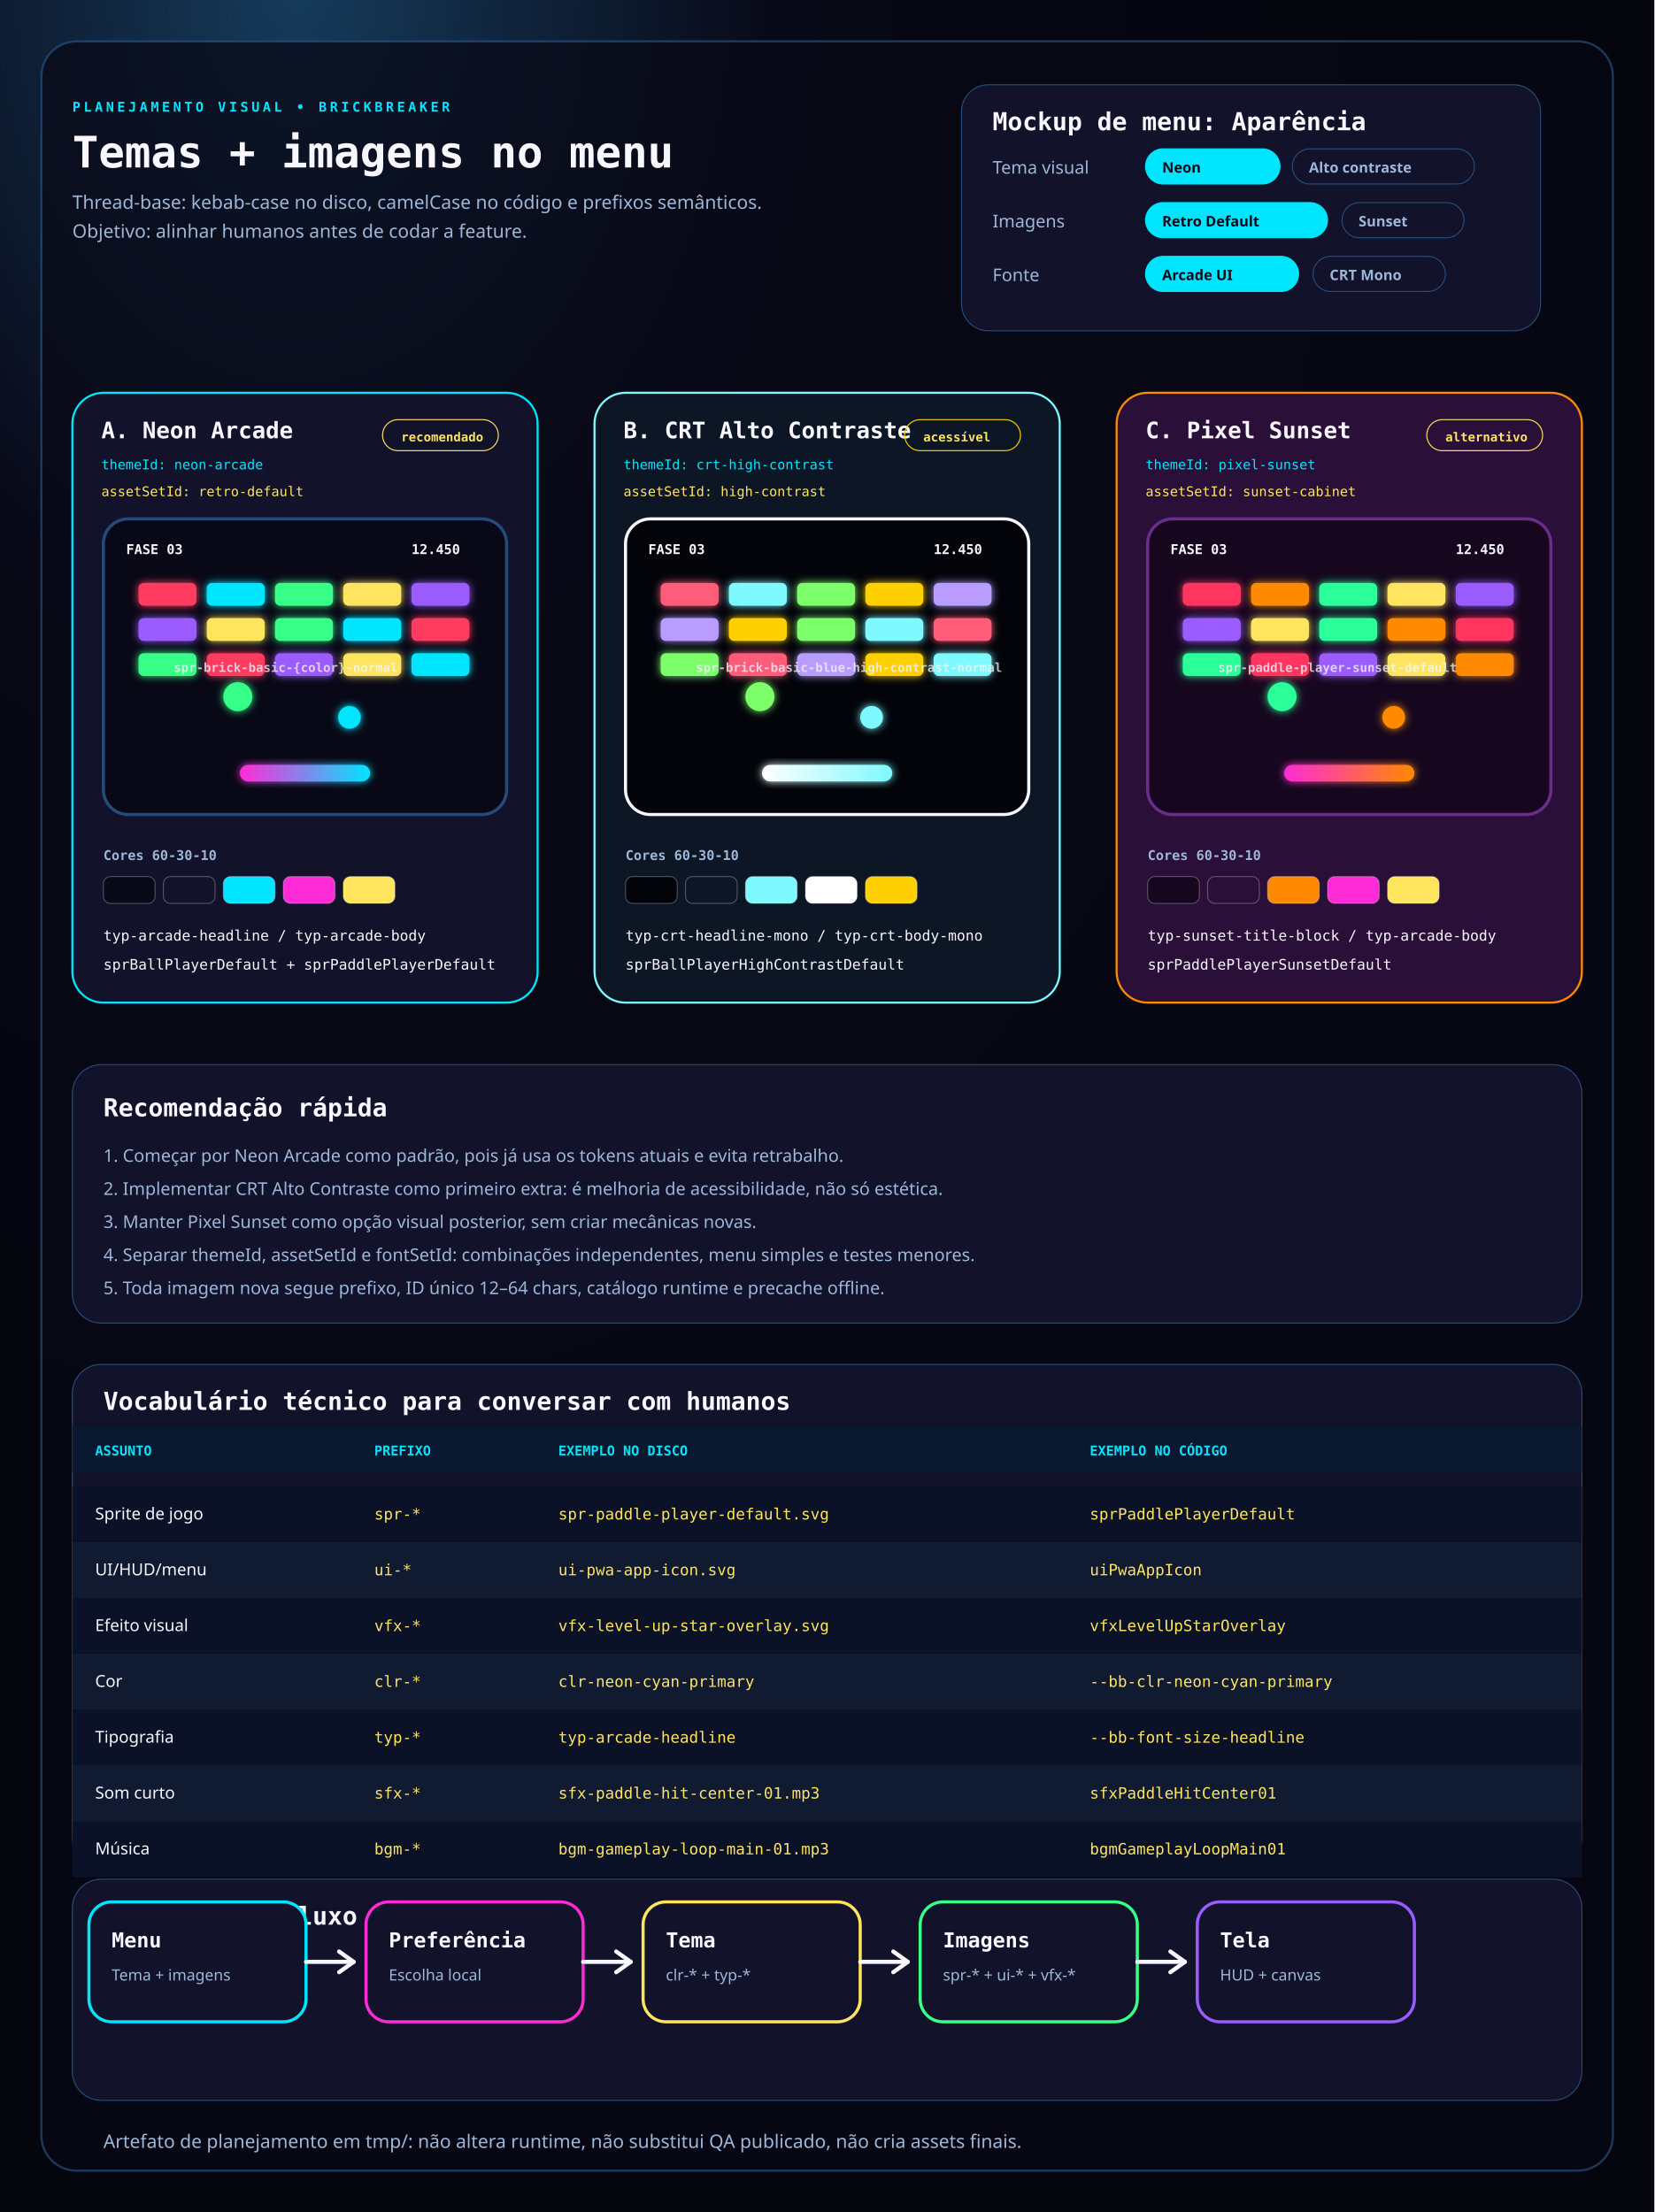
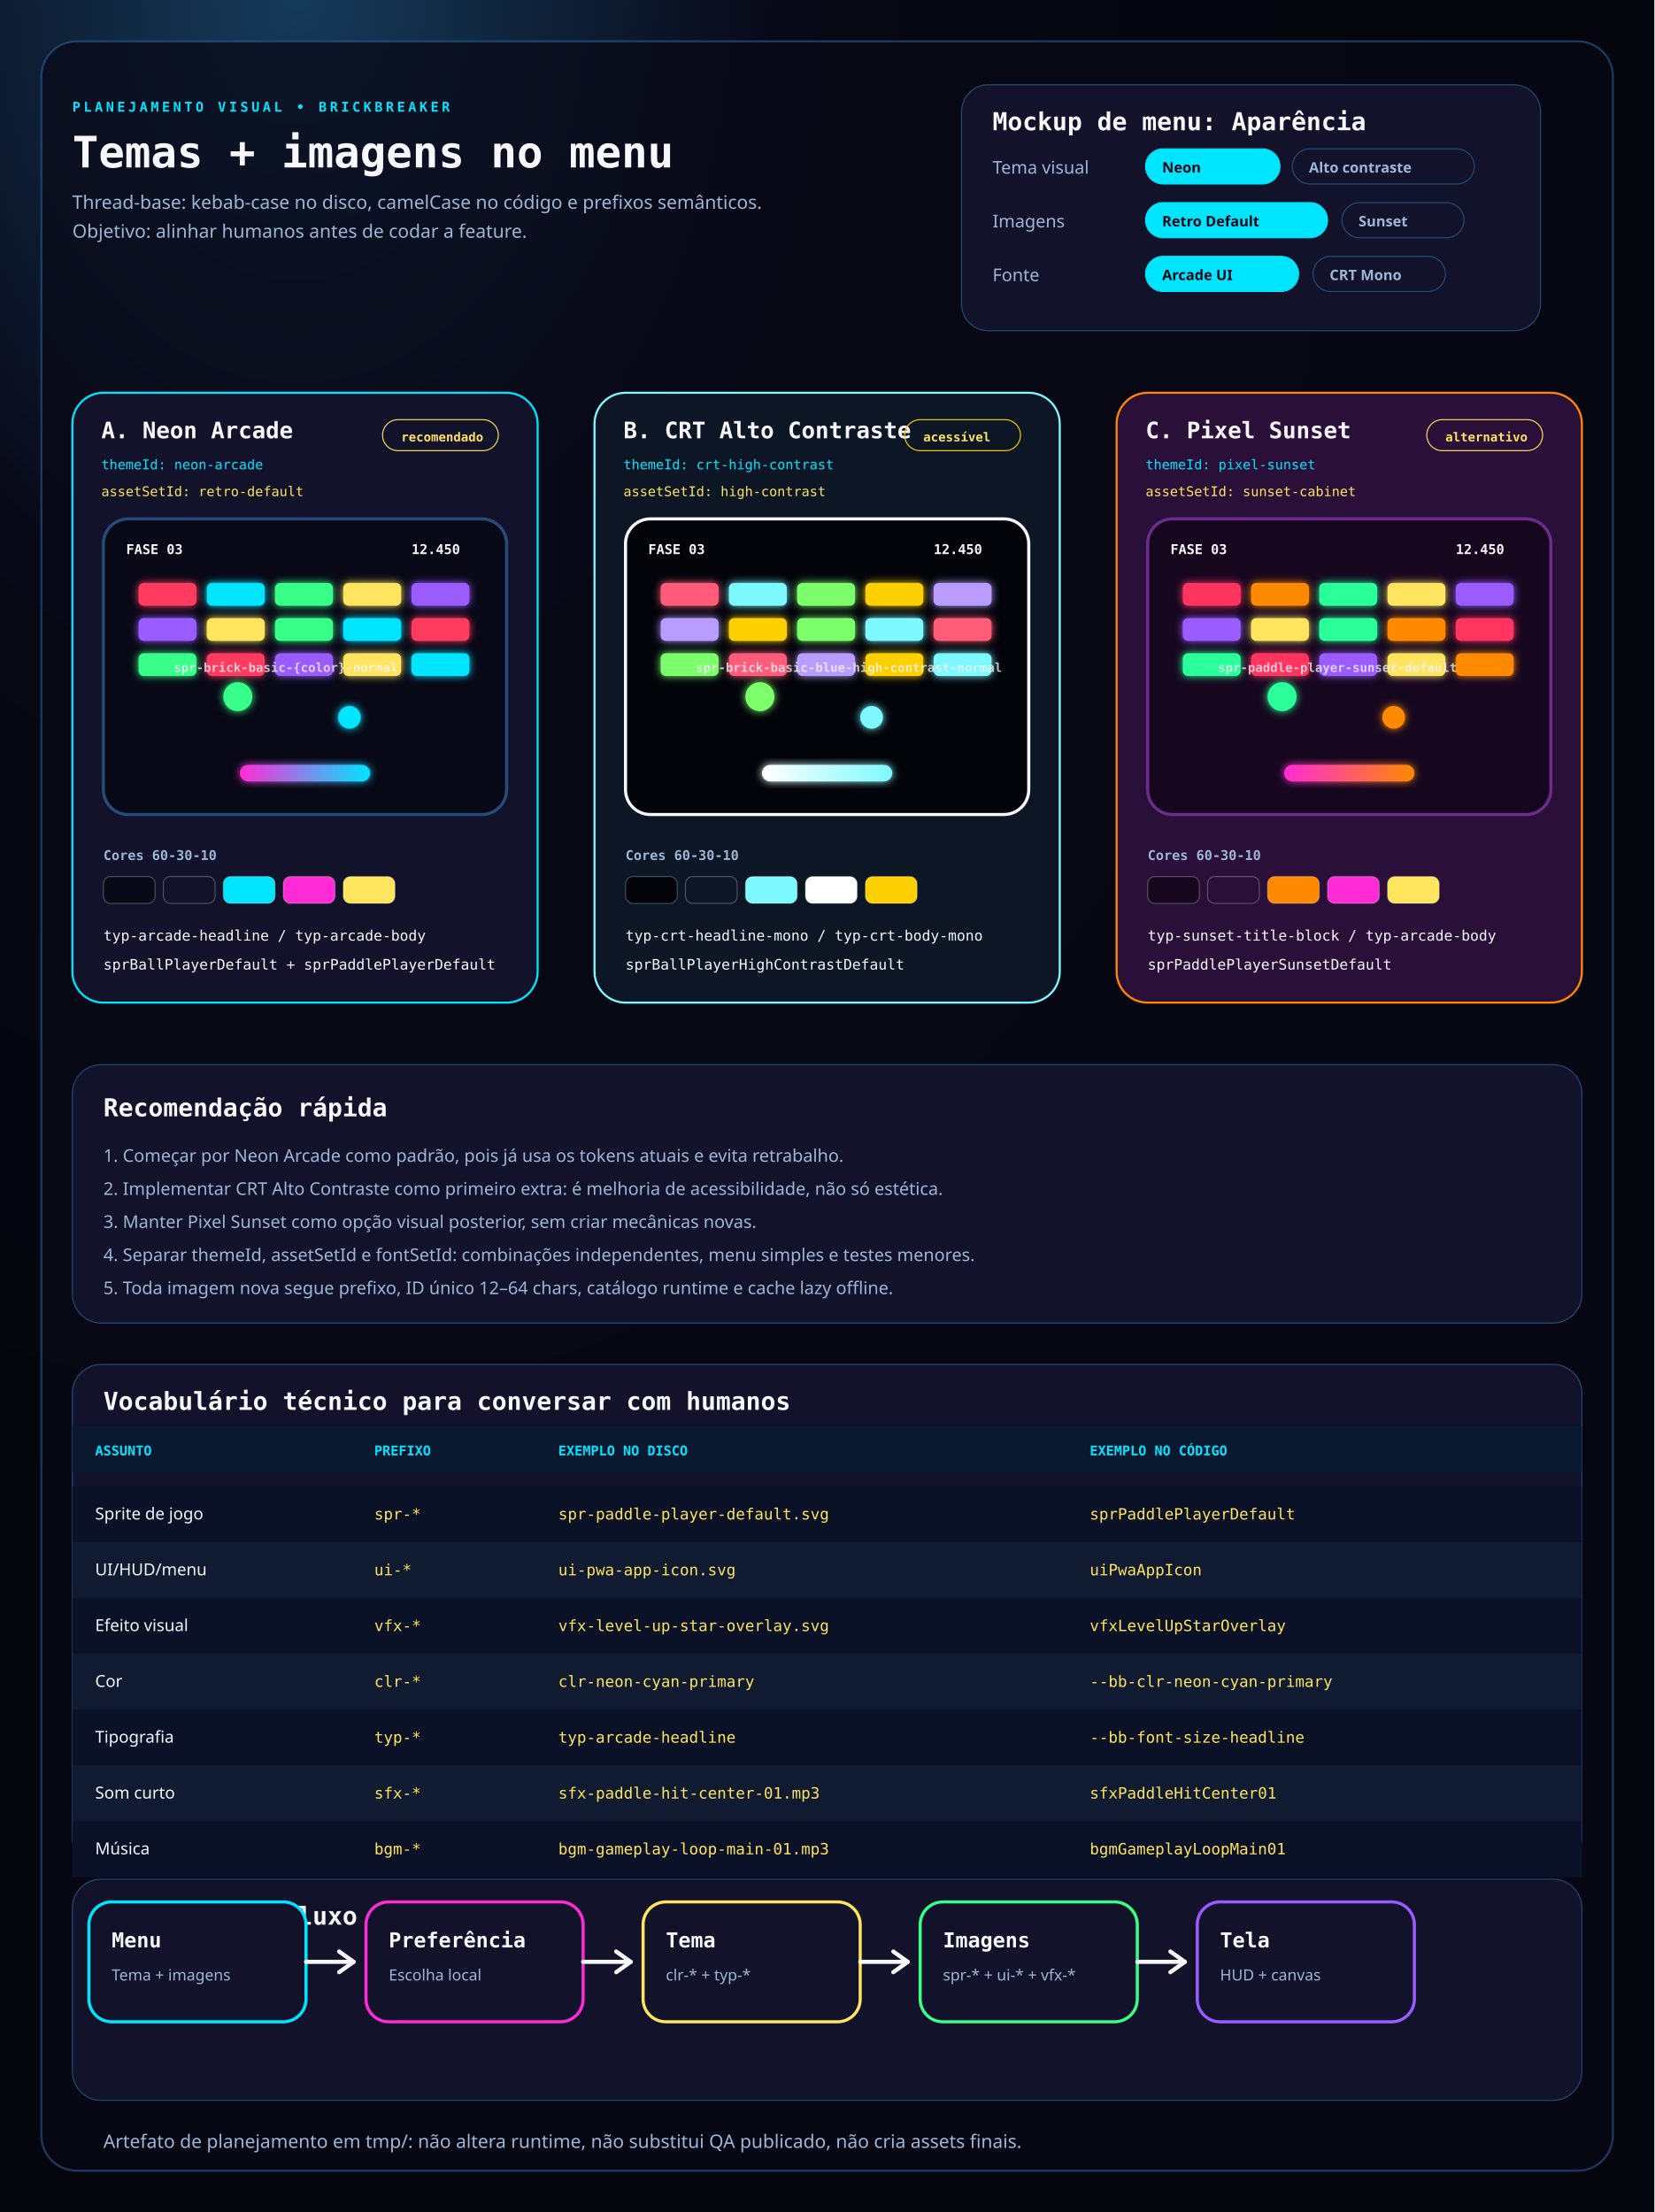
<svg xmlns="http://www.w3.org/2000/svg" width="1600" height="2140" viewBox="0 0 1600 2140" role="img" aria-labelledby="title desc">
  <defs>
    <radialGradient id="pageBg" cx="18%" cy="0%" r="70%">
      <stop offset="0" stop-color="#163b5b" />
      <stop offset="0.42" stop-color="#080816" />
      <stop offset="1" stop-color="#05050d" />
    </radialGradient>
    <linearGradient id="paddleNeon">
      <stop offset="0" stop-color="#ff2bd6" />
      <stop offset="1" stop-color="#00e5ff" />
    </linearGradient>
    <linearGradient id="paddleCrt">
      <stop offset="0" stop-color="#ffffff" />
      <stop offset="1" stop-color="#7df9ff" />
    </linearGradient>
    <linearGradient id="paddleSunset">
      <stop offset="0" stop-color="#ff2bd6" />
      <stop offset="1" stop-color="#ff8a00" />
    </linearGradient>
    <filter id="softGlow" x="-40%" y="-40%" width="180%" height="180%">
      <feGaussianBlur stdDeviation="4" result="blur" />
      <feMerge>
        <feMergeNode in="blur" />
        <feMergeNode in="SourceGraphic" />
      </feMerge>
    </filter>
    <style>
      .title { font: 800 42px ui-monospace, Menlo, Consolas, monospace; fill: #f8f7ff; }
      .subtitle { font: 18px system-ui, sans-serif; fill: #9cb7d8; }
      .eyebrow { font: 800 13px ui-monospace, Menlo, Consolas, monospace; fill: #00e5ff; letter-spacing: 3px; }
      .panel-title { font: 800 24px ui-monospace, Menlo, Consolas, monospace; fill: #f8f7ff; }
      .card-title { font: 800 22px ui-monospace, Menlo, Consolas, monospace; fill: #f8f7ff; }
      .muted { font: 17px system-ui, sans-serif; fill: #9cb7d8; }
      .mini { font: 800 13px ui-monospace, Menlo, Consolas, monospace; fill: #f8f7ff; }
      .asset-label { font: 700 12px ui-monospace, Menlo, Consolas, monospace; fill: #f8f7ff; opacity: .75; }
      .code { font: 14px ui-monospace, Menlo, Consolas, monospace; fill: #f8f7ff; }
      .code-cyan { font: 13px ui-monospace, Menlo, Consolas, monospace; fill: #00e5ff; }
      .code-yellow { font: 13px ui-monospace, Menlo, Consolas, monospace; fill: #ffe45e; }
      .small-label { font: 800 13px ui-monospace, Menlo, Consolas, monospace; fill: #9cb7d8; }
      .badge { font: 800 12px ui-monospace, Menlo, Consolas, monospace; fill: #ffe45e; }
      .pill { fill: transparent; stroke: #244c7a; }
      .pill-active { fill: #00e5ff; stroke: #00e5ff; }
      .pill-text { font: 700 14px system-ui, sans-serif; fill: #9cb7d8; }
      .pill-active-text { font: 800 14px system-ui, sans-serif; fill: #080816; }
      .table-head { font: 800 13px ui-monospace, Menlo, Consolas, monospace; fill: #00e5ff; }
      .table-text { font: 16px system-ui, sans-serif; fill: #f8f7ff; }
      .table-code { font: 15px ui-monospace, Menlo, Consolas, monospace; fill: #ffe45e; }
      .flow-title { font: 800 20px ui-monospace, Menlo, Consolas, monospace; fill: #f8f7ff; }
      .flow-sub { font: 15px system-ui, sans-serif; fill: #9cb7d8; }
      .arrow { stroke: #f8f7ff; stroke-width: 4; stroke-linecap: round; fill: none; }
    </style>
  </defs>
  <rect width="1600" height="2140" fill="url(#pageBg)" />
  <rect x="40" y="40" width="1520" height="2060" rx="34" fill="#080816" opacity=".74" stroke="#244c7a" stroke-width="2" />
  <text x="70" y="108" class="eyebrow">PLANEJAMENTO VISUAL • BRICKBREAKER</text>
  <text x="70" y="162" class="title">Temas + imagens no menu</text>
  <text x="70" y="202" class="subtitle">Thread-base: kebab-case no disco, camelCase no código e prefixos semânticos.</text>
  <text x="70" y="230" class="subtitle">Objetivo: alinhar humanos antes de codar a feature.</text>
  <rect x="930" y="82" width="560" height="238" rx="26" fill="#12122a" stroke="#244c7a" />
  <text x="960" y="126" class="panel-title">Mockup de menu: Aparência</text>
  <text x="960" y="168" class="muted">Tema visual</text>
  <rect x="1108" y="144" width="130" height="34" rx="17" class="pill-active" />
  <text x="1124" y="167" class="pill-active-text">Neon</text>
  <rect x="1250" y="144" width="176" height="34" rx="17" class="pill" />
  <text x="1266" y="167" class="pill-text">Alto contraste</text>
  <text x="960" y="220" class="muted">Imagens</text>
  <rect x="1108" y="196" width="176" height="34" rx="17" class="pill-active" />
  <text x="1124" y="219" class="pill-active-text">Retro Default</text>
  <rect x="1298" y="196" width="118" height="34" rx="17" class="pill" />
  <text x="1314" y="219" class="pill-text">Sunset</text>
  <text x="960" y="272" class="muted">Fonte</text>
  <rect x="1108" y="248" width="148" height="34" rx="17" class="pill-active" />
  <text x="1124" y="271" class="pill-active-text">Arcade UI</text>
  <rect x="1270" y="248" width="128" height="34" rx="17" class="pill" />
  <text x="1286" y="271" class="pill-text">CRT Mono</text>
  <g>
    <rect x="70" y="380" width="450" height="590" rx="30" fill="#12122a" stroke="#00e5ff" stroke-width="2" />
    <text x="98" y="424" class="card-title">A. Neon Arcade</text>
    <text x="98" y="454" class="code-cyan">themeId: neon-arcade</text>
    <text x="98" y="480" class="code-yellow">assetSetId: retro-default</text>
    <rect x="370" y="406" width="112" height="30" rx="15" fill="transparent" stroke="#ffe45e" />
    <text x="388" y="427" class="badge">recomendado</text>
    <rect x="100" y="502" width="390" height="286" rx="24" fill="#080816" stroke="#244c7a" stroke-width="3" />
    <text x="122" y="536" class="mini">FASE 03</text>
    <text x="398" y="536" class="mini">12.450</text>
    <rect x="134" y="564" width="56" height="22" rx="5" fill="#ff3b5f" filter="url(#softGlow)" />
    <rect x="200" y="564" width="56" height="22" rx="5" fill="#00e5ff" filter="url(#softGlow)" />
    <rect x="266" y="564" width="56" height="22" rx="5" fill="#39ff88" filter="url(#softGlow)" />
    <rect x="332" y="564" width="56" height="22" rx="5" fill="#ffe45e" filter="url(#softGlow)" />
    <rect x="398" y="564" width="56" height="22" rx="5" fill="#9b5cff" filter="url(#softGlow)" />
    <rect x="134" y="598" width="56" height="22" rx="5" fill="#9b5cff" filter="url(#softGlow)" />
    <rect x="200" y="598" width="56" height="22" rx="5" fill="#ffe45e" filter="url(#softGlow)" />
    <rect x="266" y="598" width="56" height="22" rx="5" fill="#39ff88" filter="url(#softGlow)" />
    <rect x="332" y="598" width="56" height="22" rx="5" fill="#00e5ff" filter="url(#softGlow)" />
    <rect x="398" y="598" width="56" height="22" rx="5" fill="#ff3b5f" filter="url(#softGlow)" />
    <rect x="134" y="632" width="56" height="22" rx="5" fill="#39ff88" filter="url(#softGlow)" />
    <rect x="200" y="632" width="56" height="22" rx="5" fill="#ff3b5f" filter="url(#softGlow)" />
    <rect x="266" y="632" width="56" height="22" rx="5" fill="#9b5cff" filter="url(#softGlow)" />
    <rect x="332" y="632" width="56" height="22" rx="5" fill="#ffe45e" filter="url(#softGlow)" />
    <rect x="398" y="632" width="56" height="22" rx="5" fill="#00e5ff" filter="url(#softGlow)" />
    <rect x="232" y="740" width="126" height="16" rx="8" fill="url(#paddleNeon)" filter="url(#softGlow)" />
    <circle cx="338" cy="694" r="11" fill="#00e5ff" filter="url(#softGlow)" />
    <circle cx="230" cy="674" r="14" fill="#39ff88" filter="url(#softGlow)" />
    <text x="168" y="650" class="asset-label">spr-brick-basic-{color}-normal</text>
    <text x="100" y="832" class="small-label">Cores 60-30-10</text>
    <rect x="100" y="848" width="50" height="26" rx="7" fill="#080816" stroke="#ffffff44" />
    <rect x="158" y="848" width="50" height="26" rx="7" fill="#12122a" stroke="#ffffff44" />
    <rect x="216" y="848" width="50" height="26" rx="7" fill="#00e5ff" stroke="#ffffff44" />
    <rect x="274" y="848" width="50" height="26" rx="7" fill="#ff2bd6" stroke="#ffffff44" />
    <rect x="332" y="848" width="50" height="26" rx="7" fill="#ffe45e" stroke="#ffffff44" />
    <text x="100" y="910" class="code">typ-arcade-headline / typ-arcade-body</text>
    <text x="100" y="938" class="code">sprBallPlayerDefault + sprPaddlePlayerDefault</text>
  </g>
  <g>
    <rect x="575" y="380" width="450" height="590" rx="30" fill="#0d1625" stroke="#7df9ff" stroke-width="2" />
    <text x="603" y="424" class="card-title">B. CRT Alto Contraste</text>
    <text x="603" y="454" class="code-cyan">themeId: crt-high-contrast</text>
    <text x="603" y="480" class="code-yellow">assetSetId: high-contrast</text>
    <rect x="875" y="406" width="112" height="30" rx="15" fill="transparent" stroke="#ffd000" />
    <text x="893" y="427" class="badge">acessível</text>
    <rect x="605" y="502" width="390" height="286" rx="24" fill="#02040a" stroke="#f8f7ff" stroke-width="3" />
    <text x="627" y="536" class="mini">FASE 03</text>
    <text x="903" y="536" class="mini">12.450</text>
    <rect x="639" y="564" width="56" height="22" rx="5" fill="#ff5c7a" filter="url(#softGlow)" />
    <rect x="705" y="564" width="56" height="22" rx="5" fill="#7df9ff" filter="url(#softGlow)" />
    <rect x="771" y="564" width="56" height="22" rx="5" fill="#7cff6b" filter="url(#softGlow)" />
    <rect x="837" y="564" width="56" height="22" rx="5" fill="#ffd000" filter="url(#softGlow)" />
    <rect x="903" y="564" width="56" height="22" rx="5" fill="#b89cff" filter="url(#softGlow)" />
    <rect x="639" y="598" width="56" height="22" rx="5" fill="#b89cff" filter="url(#softGlow)" />
    <rect x="705" y="598" width="56" height="22" rx="5" fill="#ffd000" filter="url(#softGlow)" />
    <rect x="771" y="598" width="56" height="22" rx="5" fill="#7cff6b" filter="url(#softGlow)" />
    <rect x="837" y="598" width="56" height="22" rx="5" fill="#7df9ff" filter="url(#softGlow)" />
    <rect x="903" y="598" width="56" height="22" rx="5" fill="#ff5c7a" filter="url(#softGlow)" />
    <rect x="639" y="632" width="56" height="22" rx="5" fill="#7cff6b" filter="url(#softGlow)" />
    <rect x="705" y="632" width="56" height="22" rx="5" fill="#ff5c7a" filter="url(#softGlow)" />
    <rect x="771" y="632" width="56" height="22" rx="5" fill="#b89cff" filter="url(#softGlow)" />
    <rect x="837" y="632" width="56" height="22" rx="5" fill="#ffd000" filter="url(#softGlow)" />
    <rect x="903" y="632" width="56" height="22" rx="5" fill="#7df9ff" filter="url(#softGlow)" />
    <rect x="737" y="740" width="126" height="16" rx="8" fill="url(#paddleCrt)" filter="url(#softGlow)" />
    <circle cx="843" cy="694" r="11" fill="#7df9ff" filter="url(#softGlow)" />
    <circle cx="735" cy="674" r="14" fill="#7cff6b" filter="url(#softGlow)" />
    <text x="673" y="650" class="asset-label">spr-brick-basic-blue-high-contrast-normal</text>
    <text x="605" y="832" class="small-label">Cores 60-30-10</text>
    <rect x="605" y="848" width="50" height="26" rx="7" fill="#02040a" stroke="#ffffff44" />
    <rect x="663" y="848" width="50" height="26" rx="7" fill="#0d1625" stroke="#ffffff44" />
    <rect x="721" y="848" width="50" height="26" rx="7" fill="#7df9ff" stroke="#ffffff44" />
    <rect x="779" y="848" width="50" height="26" rx="7" fill="#ffffff" stroke="#ffffff44" />
    <rect x="837" y="848" width="50" height="26" rx="7" fill="#ffd000" stroke="#ffffff44" />
    <text x="605" y="910" class="code">typ-crt-headline-mono / typ-crt-body-mono</text>
    <text x="605" y="938" class="code">sprBallPlayerHighContrastDefault</text>
  </g>
  <g>
    <rect x="1080" y="380" width="450" height="590" rx="30" fill="#2a1038" stroke="#ff8a00" stroke-width="2" />
    <text x="1108" y="424" class="card-title">C. Pixel Sunset</text>
    <text x="1108" y="454" class="code-cyan">themeId: pixel-sunset</text>
    <text x="1108" y="480" class="code-yellow">assetSetId: sunset-cabinet</text>
    <rect x="1380" y="406" width="112" height="30" rx="15" fill="transparent" stroke="#ffe45e" />
    <text x="1398" y="427" class="badge">alternativo</text>
    <rect x="1110" y="502" width="390" height="286" rx="24" fill="#16071f" stroke="#6b2d8d" stroke-width="3" />
    <text x="1132" y="536" class="mini">FASE 03</text>
    <text x="1408" y="536" class="mini">12.450</text>
    <rect x="1144" y="564" width="56" height="22" rx="5" fill="#ff365e" filter="url(#softGlow)" />
    <rect x="1210" y="564" width="56" height="22" rx="5" fill="#ff8a00" filter="url(#softGlow)" />
    <rect x="1276" y="564" width="56" height="22" rx="5" fill="#2cff9a" filter="url(#softGlow)" />
    <rect x="1342" y="564" width="56" height="22" rx="5" fill="#ffe45e" filter="url(#softGlow)" />
    <rect x="1408" y="564" width="56" height="22" rx="5" fill="#9b5cff" filter="url(#softGlow)" />
    <rect x="1144" y="598" width="56" height="22" rx="5" fill="#9b5cff" filter="url(#softGlow)" />
    <rect x="1210" y="598" width="56" height="22" rx="5" fill="#ffe45e" filter="url(#softGlow)" />
    <rect x="1276" y="598" width="56" height="22" rx="5" fill="#2cff9a" filter="url(#softGlow)" />
    <rect x="1342" y="598" width="56" height="22" rx="5" fill="#ff8a00" filter="url(#softGlow)" />
    <rect x="1408" y="598" width="56" height="22" rx="5" fill="#ff365e" filter="url(#softGlow)" />
    <rect x="1144" y="632" width="56" height="22" rx="5" fill="#2cff9a" filter="url(#softGlow)" />
    <rect x="1210" y="632" width="56" height="22" rx="5" fill="#ff365e" filter="url(#softGlow)" />
    <rect x="1276" y="632" width="56" height="22" rx="5" fill="#9b5cff" filter="url(#softGlow)" />
    <rect x="1342" y="632" width="56" height="22" rx="5" fill="#ffe45e" filter="url(#softGlow)" />
    <rect x="1408" y="632" width="56" height="22" rx="5" fill="#ff8a00" filter="url(#softGlow)" />
    <rect x="1242" y="740" width="126" height="16" rx="8" fill="url(#paddleSunset)" filter="url(#softGlow)" />
    <circle cx="1348" cy="694" r="11" fill="#ff8a00" filter="url(#softGlow)" />
    <circle cx="1240" cy="674" r="14" fill="#2cff9a" filter="url(#softGlow)" />
    <text x="1178" y="650" class="asset-label">spr-paddle-player-sunset-default</text>
    <text x="1110" y="832" class="small-label">Cores 60-30-10</text>
    <rect x="1110" y="848" width="50" height="26" rx="7" fill="#16071f" stroke="#ffffff44" />
    <rect x="1168" y="848" width="50" height="26" rx="7" fill="#2a1038" stroke="#ffffff44" />
    <rect x="1226" y="848" width="50" height="26" rx="7" fill="#ff8a00" stroke="#ffffff44" />
    <rect x="1284" y="848" width="50" height="26" rx="7" fill="#ff2bd6" stroke="#ffffff44" />
    <rect x="1342" y="848" width="50" height="26" rx="7" fill="#ffe45e" stroke="#ffffff44" />
    <text x="1110" y="910" class="code">typ-sunset-title-block / typ-arcade-body</text>
    <text x="1110" y="938" class="code">sprPaddlePlayerSunsetDefault</text>
  </g>
  <rect x="70" y="1030" width="1460" height="250" rx="28" fill="#12122a" stroke="#244c7a" />
  <text x="100" y="1080" class="panel-title">Recomendação rápida</text>
  <text x="100" y="1124" class="muted">1. Começar por Neon Arcade como padrão, pois já usa os tokens atuais e evita retrabalho.</text>
  <text x="100" y="1156" class="muted">2. Implementar CRT Alto Contraste como primeiro extra: é melhoria de acessibilidade, não só estética.</text>
  <text x="100" y="1188" class="muted">3. Manter Pixel Sunset como opção visual posterior, sem criar mecânicas novas.</text>
  <text x="100" y="1220" class="muted">4. Separar themeId, assetSetId e fontSetId: combinações independentes, menu simples e testes menores.</text>
-   <text x="100" y="1252" class="muted">5. Toda imagem nova segue prefixo, ID único 12–64 chars, catálogo runtime e precache offline.</text>
+   <text x="100" y="1252" class="muted">5. Toda imagem nova segue prefixo, ID único 12–64 chars, catálogo runtime e cache lazy offline.</text>
  <rect x="70" y="1320" width="1460" height="486" rx="28" fill="#12122a" stroke="#244c7a" />
  <text x="100" y="1364" class="panel-title">Vocabulário técnico para conversar com humanos</text>
  <text x="92" y="1338" class="" />
  <text x="92" y="1350" class="" />
  <rect x="70" y="1380" width="1460" height="44" fill="#0a1830" />
  <text x="92" y="1408" class="table-head">ASSUNTO</text>
  <text x="362" y="1408" class="table-head">PREFIXO</text>
  <text x="540" y="1408" class="table-head">EXEMPLO NO DISCO</text>
  <text x="1054" y="1408" class="table-head">EXEMPLO NO CÓDIGO</text>
  <rect x="70" y="1438" width="1460" height="54" fill="#0b1228" />
  <text x="92" y="1470" class="table-text">Sprite de jogo</text>
  <text x="362" y="1470" class="table-code">spr-*</text>
  <text x="540" y="1470" class="table-code">spr-paddle-player-default.svg</text>
  <text x="1054" y="1470" class="table-code">sprPaddlePlayerDefault</text>
  <rect x="70" y="1492" width="1460" height="54" fill="#101b32" />
  <text x="92" y="1524" class="table-text">UI/HUD/menu</text>
  <text x="362" y="1524" class="table-code">ui-*</text>
  <text x="540" y="1524" class="table-code">ui-pwa-app-icon.svg</text>
  <text x="1054" y="1524" class="table-code">uiPwaAppIcon</text>
  <rect x="70" y="1546" width="1460" height="54" fill="#0b1228" />
  <text x="92" y="1578" class="table-text">Efeito visual</text>
  <text x="362" y="1578" class="table-code">vfx-*</text>
  <text x="540" y="1578" class="table-code">vfx-level-up-star-overlay.svg</text>
  <text x="1054" y="1578" class="table-code">vfxLevelUpStarOverlay</text>
  <rect x="70" y="1600" width="1460" height="54" fill="#101b32" />
  <text x="92" y="1632" class="table-text">Cor</text>
  <text x="362" y="1632" class="table-code">clr-*</text>
  <text x="540" y="1632" class="table-code">clr-neon-cyan-primary</text>
  <text x="1054" y="1632" class="table-code">--bb-clr-neon-cyan-primary</text>
  <rect x="70" y="1654" width="1460" height="54" fill="#0b1228" />
  <text x="92" y="1686" class="table-text">Tipografia</text>
  <text x="362" y="1686" class="table-code">typ-*</text>
  <text x="540" y="1686" class="table-code">typ-arcade-headline</text>
  <text x="1054" y="1686" class="table-code">--bb-font-size-headline</text>
  <rect x="70" y="1708" width="1460" height="54" fill="#101b32" />
  <text x="92" y="1740" class="table-text">Som curto</text>
  <text x="362" y="1740" class="table-code">sfx-*</text>
  <text x="540" y="1740" class="table-code">sfx-paddle-hit-center-01.mp3</text>
  <text x="1054" y="1740" class="table-code">sfxPaddleHitCenter01</text>
  <rect x="70" y="1762" width="1460" height="54" fill="#0b1228" />
  <text x="92" y="1794" class="table-text">Música</text>
  <text x="362" y="1794" class="table-code">bgm-*</text>
  <text x="540" y="1794" class="table-code">bgm-gameplay-loop-main-01.mp3</text>
  <text x="1054" y="1794" class="table-code">bgmGameplayLoopMain01</text>
  <rect x="70" y="1818" width="1460" height="214" rx="28" fill="#12122a" stroke="#244c7a" />
  <text x="100" y="1862" class="panel-title">Diagrama de fluxo da feature</text>
  <rect x="86" y="1840" width="210" height="116" rx="22" fill="#12122a" stroke="#00e5ff" stroke-width="3" />
  <text x="108" y="1884" class="flow-title">Menu</text>
  <text x="108" y="1916" class="flow-sub">Tema + imagens</text>
  <rect x="354" y="1840" width="210" height="116" rx="22" fill="#12122a" stroke="#ff2bd6" stroke-width="3" />
  <text x="376" y="1884" class="flow-title">Preferência</text>
  <text x="376" y="1916" class="flow-sub">Escolha local</text>
  <rect x="622" y="1840" width="210" height="116" rx="22" fill="#12122a" stroke="#ffe45e" stroke-width="3" />
  <text x="644" y="1884" class="flow-title">Tema</text>
  <text x="644" y="1916" class="flow-sub">clr-* + typ-*</text>
  <rect x="890" y="1840" width="210" height="116" rx="22" fill="#12122a" stroke="#39ff88" stroke-width="3" />
  <text x="912" y="1884" class="flow-title">Imagens</text>
  <text x="912" y="1916" class="flow-sub">spr-* + ui-* + vfx-*</text>
  <rect x="1158" y="1840" width="210" height="116" rx="22" fill="#12122a" stroke="#9b5cff" stroke-width="3" />
  <text x="1180" y="1884" class="flow-title">Tela</text>
  <text x="1180" y="1916" class="flow-sub">HUD + canvas</text>
  <path d="M 296 1898 L 342 1898" class="arrow" />
  <path d="M 342 1898 L 328 1888 M 342 1898 L 328 1908" class="arrow" />
  <path d="M 564 1898 L 610 1898" class="arrow" />
  <path d="M 610 1898 L 596 1888 M 610 1898 L 596 1908" class="arrow" />
  <path d="M 832 1898 L 878 1898" class="arrow" />
  <path d="M 878 1898 L 864 1888 M 878 1898 L 864 1908" class="arrow" />
  <path d="M 1100 1898 L 1146 1898" class="arrow" />
  <path d="M 1146 1898 L 1132 1888 M 1146 1898 L 1132 1908" class="arrow" />
  <text x="100" y="2078" class="subtitle">Artefato de planejamento em tmp/: não altera runtime, não substitui QA publicado, não cria assets finais.</text>
</svg>
